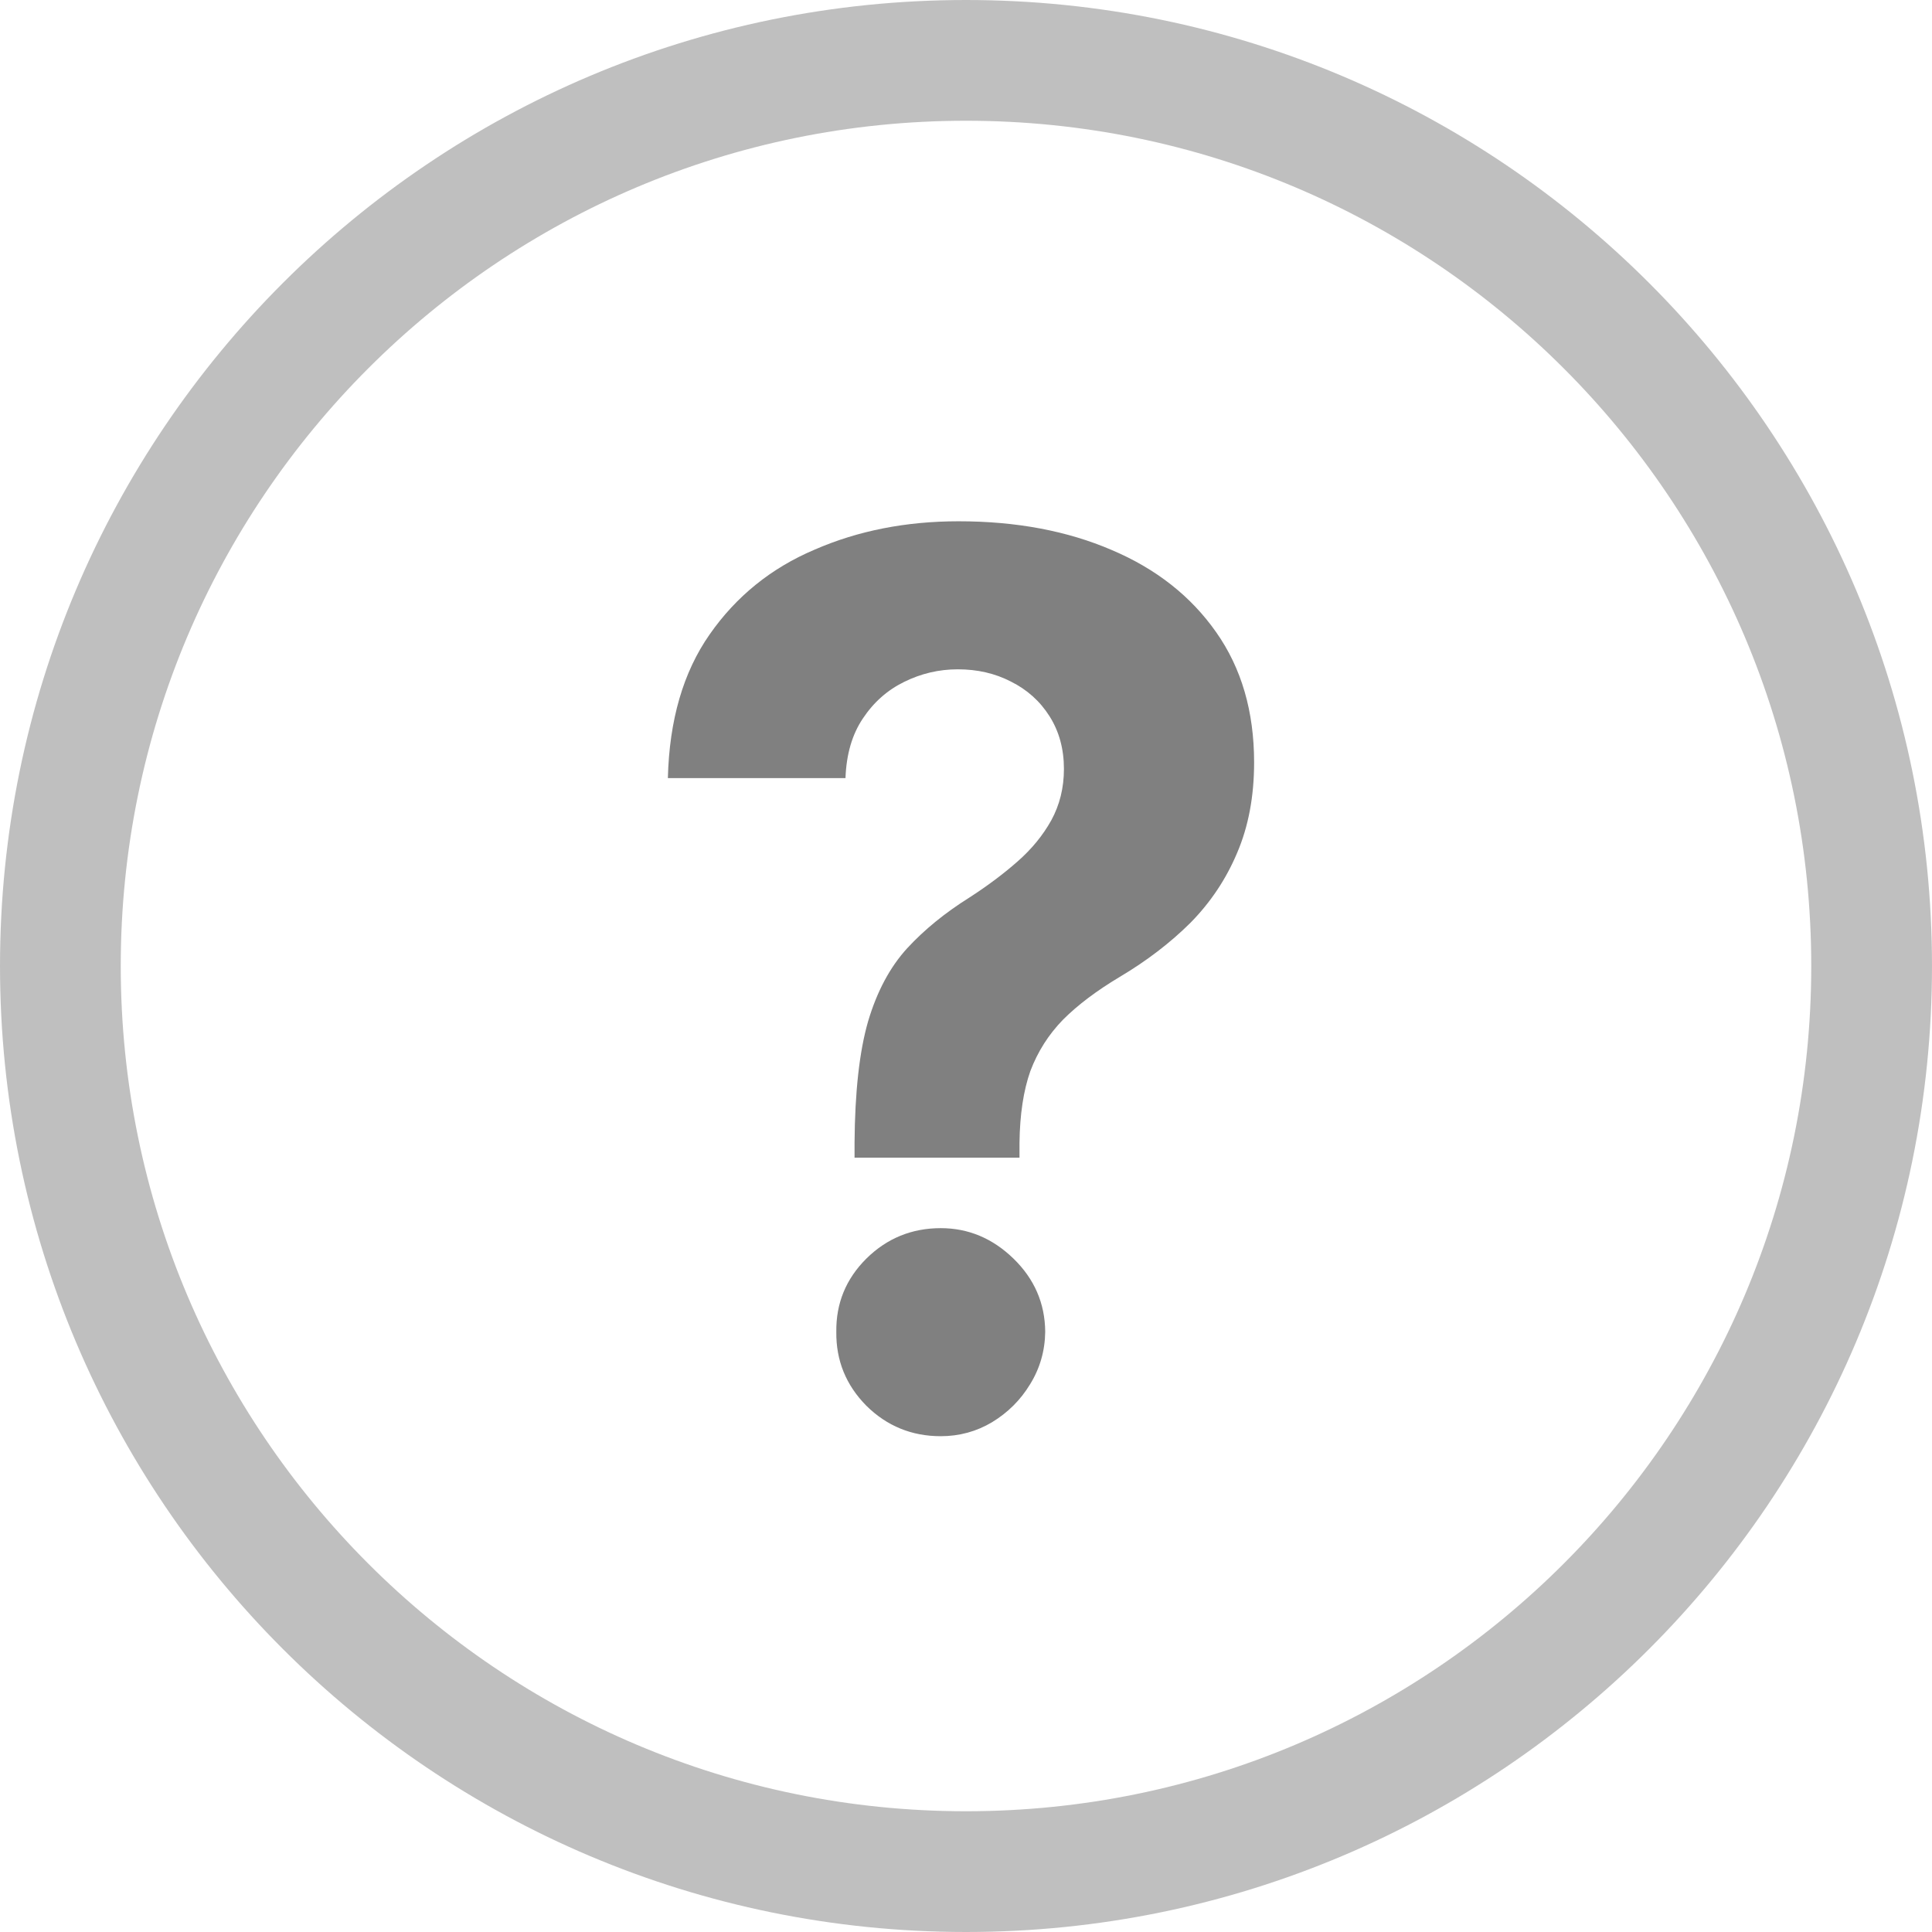
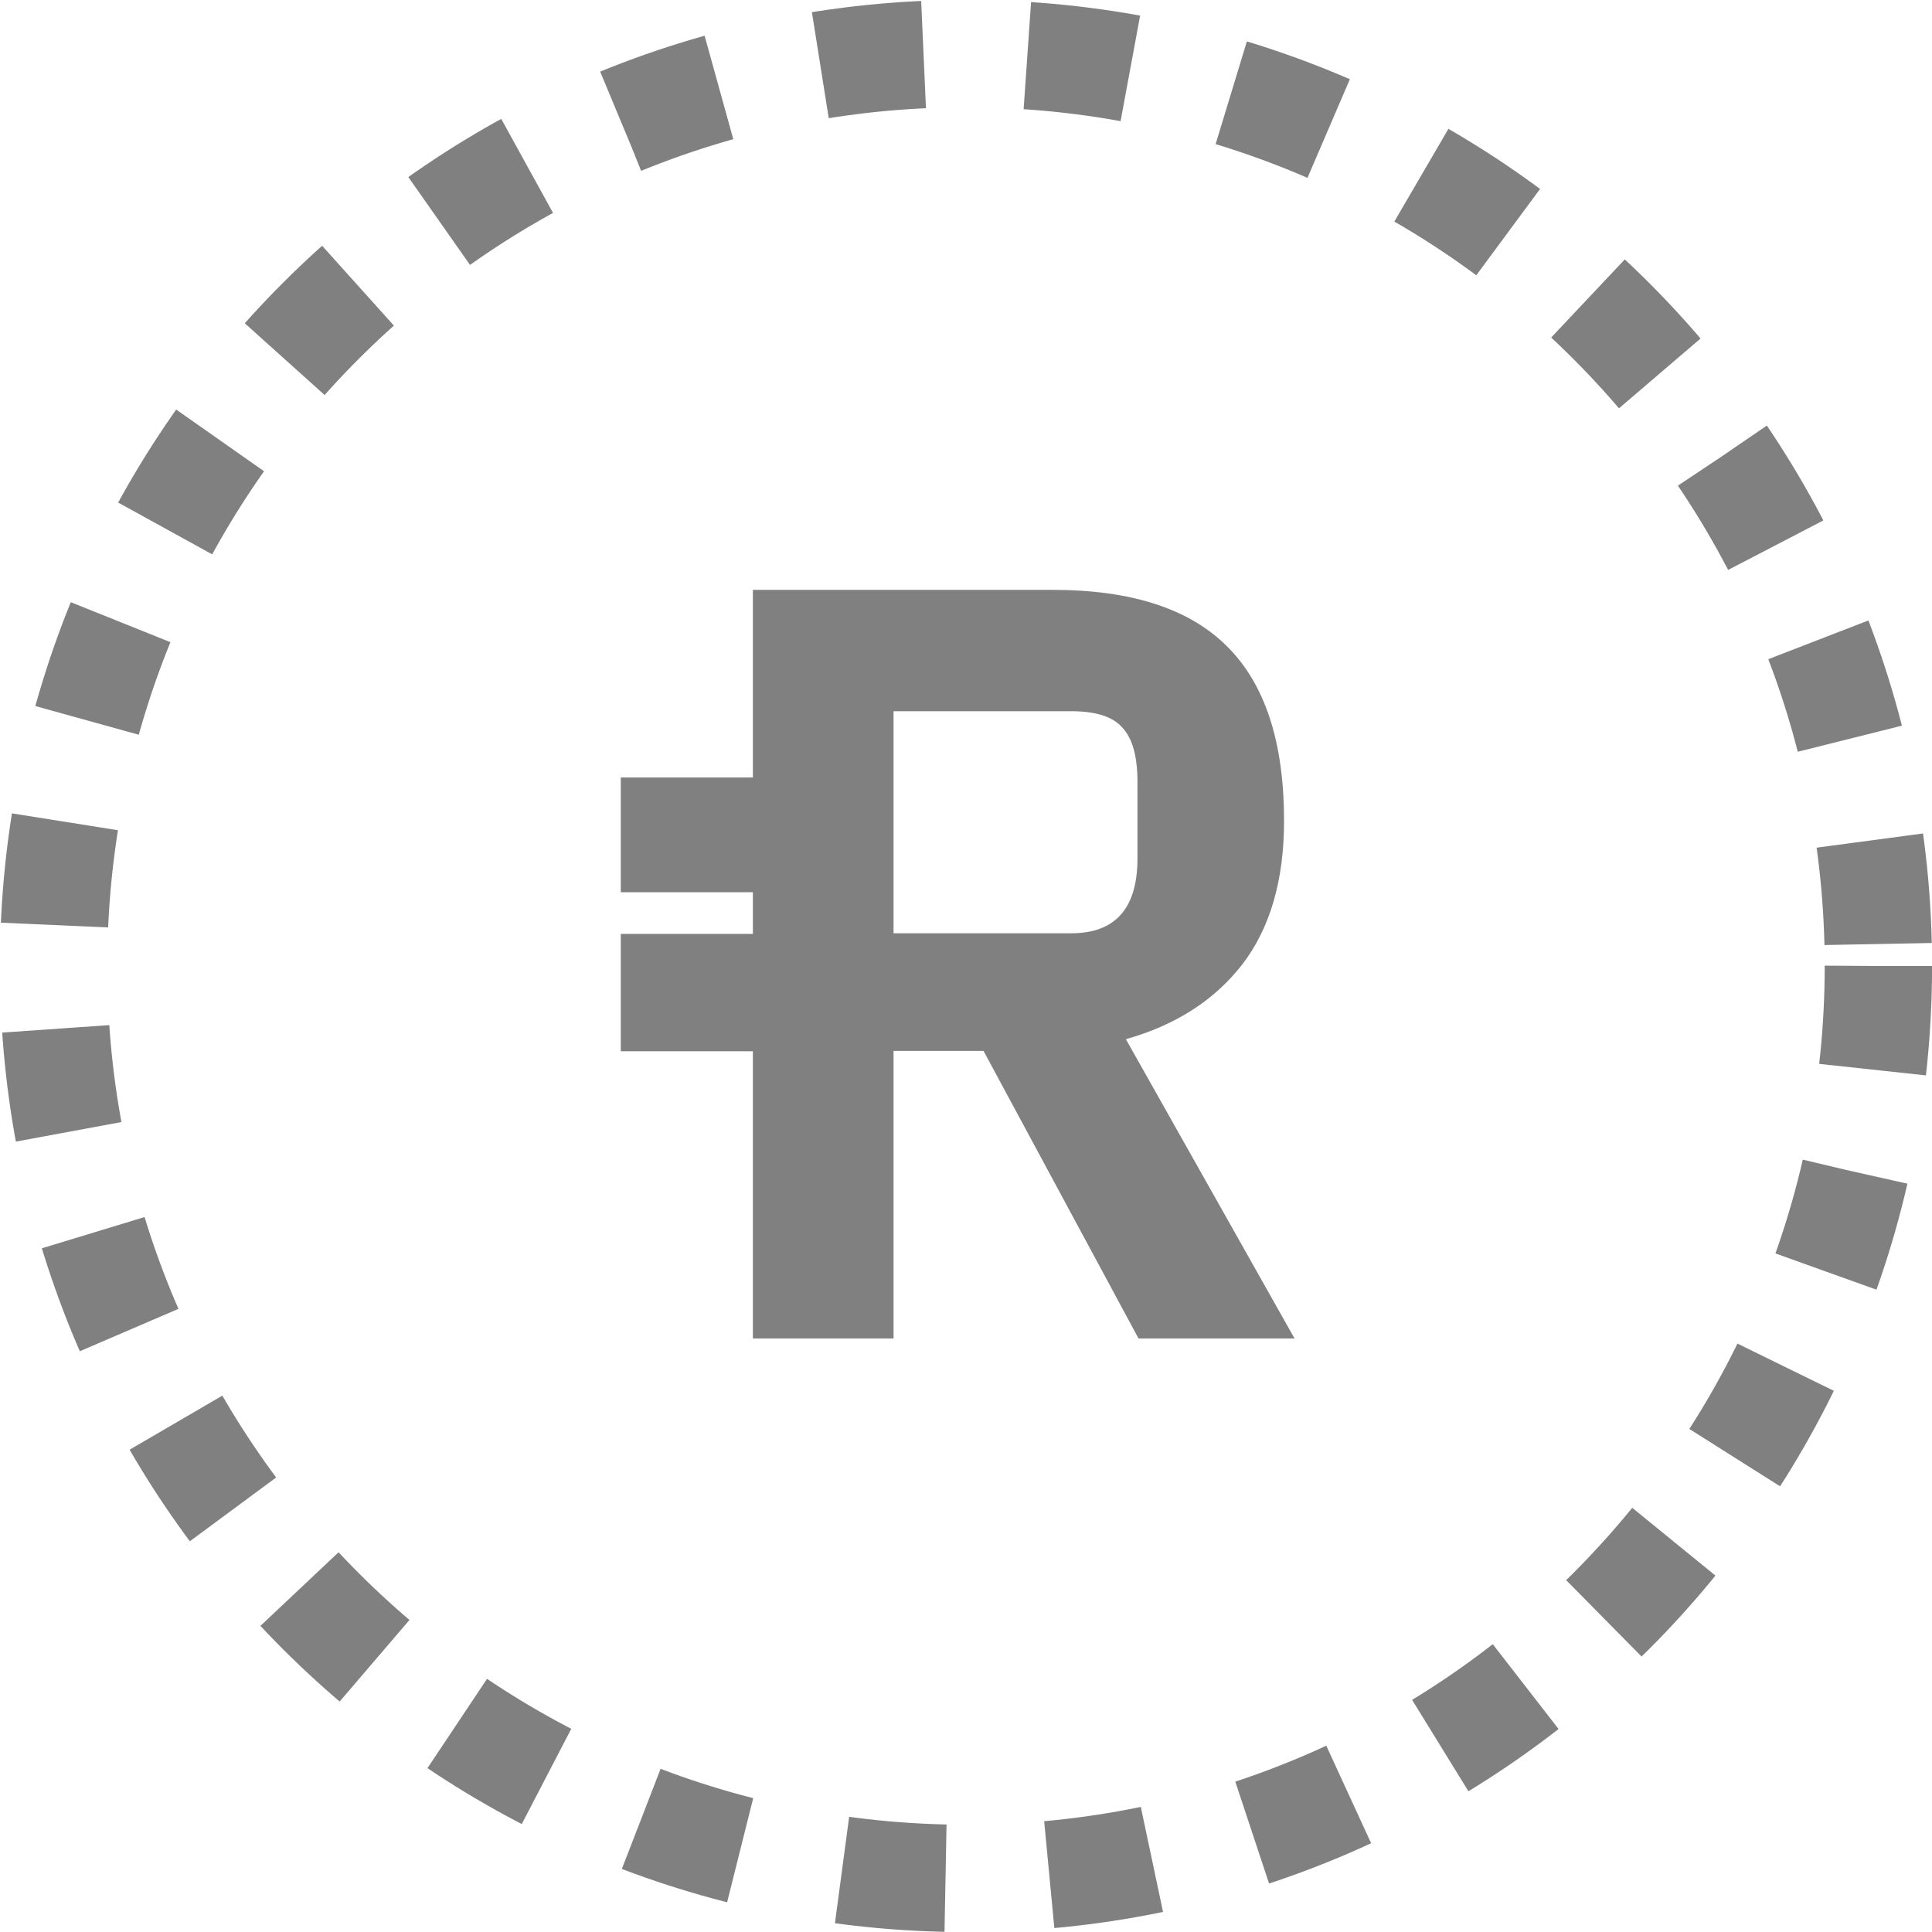
<svg xmlns="http://www.w3.org/2000/svg" width="16" height="16" viewBox="0 0 16 16" fill="none">
-   <g clip-path="url(#clip0_5150_312004)">
-     <rect x="0.5" y="0.5" width="15" height="15" rx="7.5" stroke="gray" opacity="0.5" />
-     <path d="M7.077 9.587V9.464C7.08 9.044 7.117 8.709 7.189 8.459C7.263 8.209 7.372 8.007 7.513 7.853C7.655 7.699 7.826 7.56 8.025 7.435C8.174 7.339 8.308 7.239 8.425 7.136C8.543 7.033 8.637 6.918 8.706 6.794C8.776 6.666 8.811 6.524 8.811 6.368C8.811 6.202 8.771 6.057 8.692 5.932C8.613 5.807 8.506 5.711 8.371 5.644C8.239 5.576 8.093 5.543 7.932 5.543C7.775 5.543 7.628 5.578 7.488 5.647C7.349 5.715 7.235 5.816 7.146 5.95C7.057 6.082 7.009 6.247 7.002 6.444H5.531C5.543 5.963 5.658 5.567 5.877 5.254C6.096 4.94 6.385 4.705 6.746 4.552C7.106 4.395 7.504 4.317 7.939 4.317C8.417 4.317 8.84 4.397 9.207 4.555C9.575 4.711 9.863 4.938 10.072 5.236C10.282 5.534 10.386 5.894 10.386 6.314C10.386 6.595 10.339 6.845 10.245 7.064C10.154 7.28 10.026 7.472 9.86 7.641C9.694 7.806 9.498 7.957 9.272 8.091C9.083 8.204 8.926 8.322 8.804 8.444C8.684 8.567 8.594 8.709 8.533 8.87C8.476 9.031 8.446 9.229 8.443 9.464V9.587H7.077ZM7.791 11.894C7.551 11.894 7.345 11.81 7.175 11.642C7.006 11.471 6.923 11.267 6.926 11.029C6.923 10.793 7.006 10.591 7.175 10.423C7.345 10.255 7.551 10.171 7.791 10.171C8.019 10.171 8.22 10.255 8.393 10.423C8.566 10.591 8.654 10.793 8.656 11.029C8.654 11.187 8.612 11.333 8.53 11.465C8.451 11.595 8.346 11.699 8.216 11.778C8.087 11.855 7.945 11.894 7.791 11.894Z" fill="grey" />
-   </g>
-   <defs>
-     <clipPath id="clip0_5150_312004">
-       <rect width="16" height="16" fill="none" />
-     </clipPath>
-   </defs>
+   <circle cx="8" cy="8" r="7.556" stroke="grey" stroke-width="0.889" stroke-dasharray="0.86 0.86" />
+   <path fill-rule="evenodd" clip-rule="evenodd" d="M6.235 11.085V8.706H5.141V7.734H6.235V7.389H5.141V6.439H6.235V4.885H8.719C9.371 4.885 9.853 5.042 10.165 5.356C10.478 5.668 10.634 6.149 10.634 6.798C10.634 7.291 10.518 7.687 10.288 7.987C10.057 8.284 9.736 8.49 9.324 8.606L10.721 11.085H9.429L8.145 8.703H7.4V11.085H6.235ZM7.4 7.729H8.872C9.237 7.729 9.42 7.522 9.42 7.11V6.474C9.42 6.266 9.379 6.117 9.297 6.028C9.219 5.936 9.077 5.89 8.872 5.89H7.4V7.729Z" fill="grey" />
</svg>
